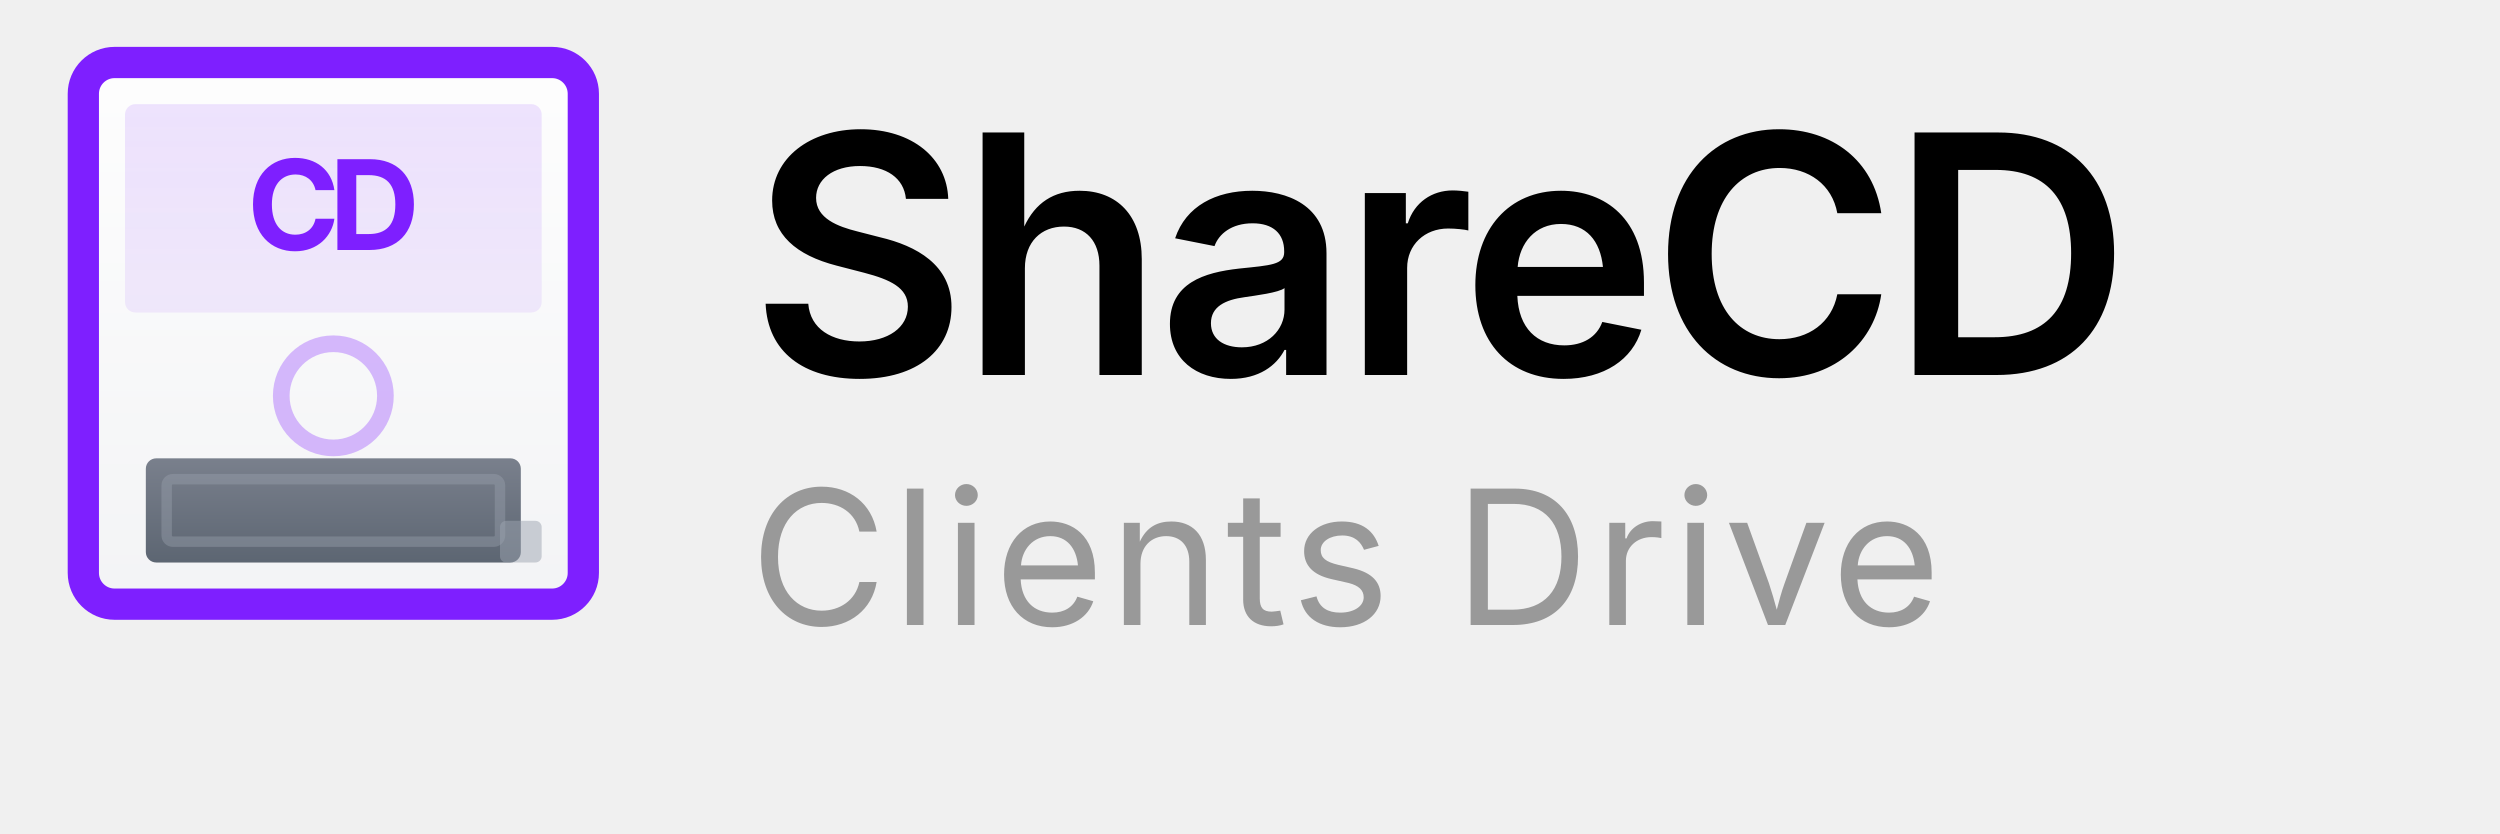
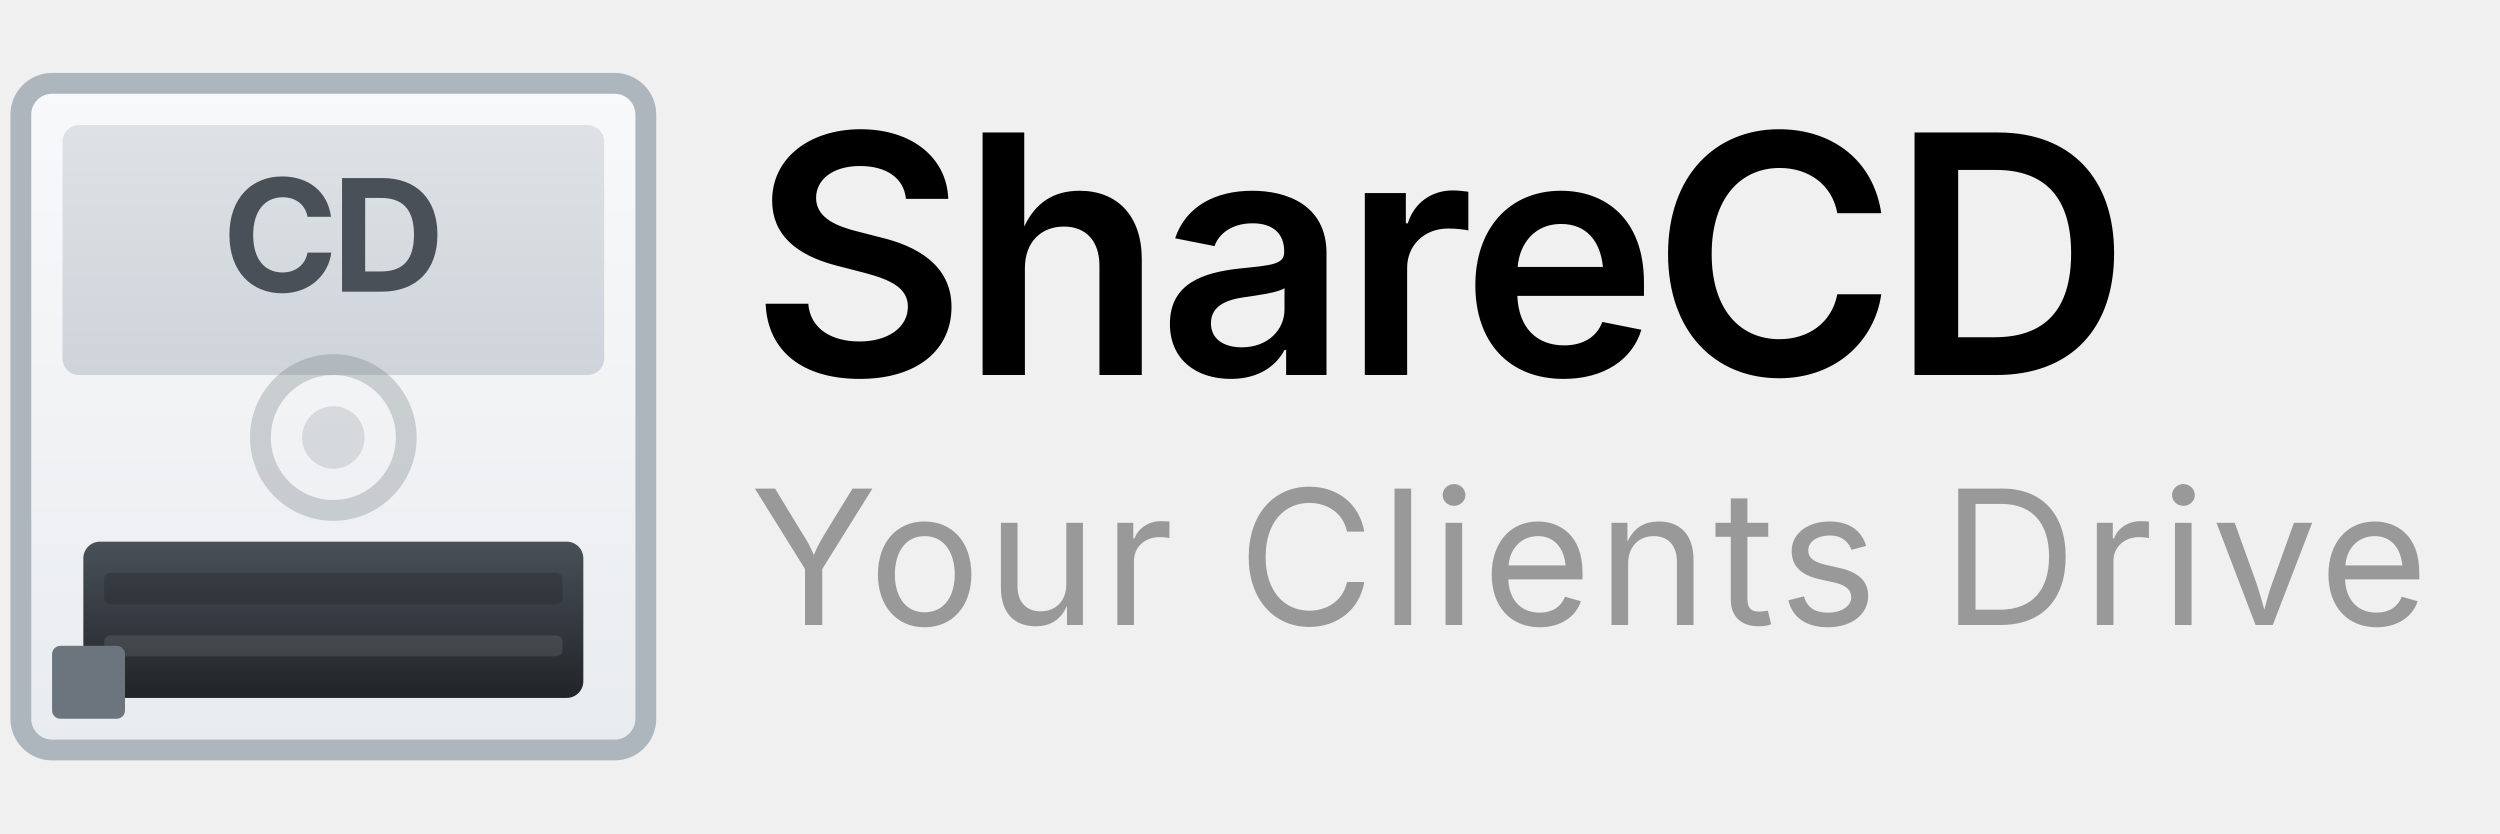
<svg xmlns="http://www.w3.org/2000/svg" width="120" height="40" viewBox="0 0 120 40" fill="none">
  <defs>
    <linearGradient id="floppyBody" x1="0%" y1="0%" x2="0%" y2="100%">
-       <stop offset="0%" style="stop-color:#ffffff;stop-opacity:0.9" />
-       <stop offset="100%" style="stop-color:#f3f4f6;stop-opacity:0.9" />
+       <stop offset="0%" style="stop-color:#f8f9fa" />
+       <stop offset="100%" style="stop-color:#e9ecef" />
    </linearGradient>
    <linearGradient id="floppyLabel" x1="0%" y1="0%" x2="0%" y2="100%">
-       <stop offset="0%" style="stop-color:#7E1FFF;stop-opacity:0.12" />
-       <stop offset="100%" style="stop-color:#7E1FFF;stop-opacity:0.08" />
+       <stop offset="0%" style="stop-color:#dee2e6" />
+       <stop offset="100%" style="stop-color:#ced4da" />
    </linearGradient>
-     <linearGradient id="floppyShutter" x1="0%" y1="0%" x2="0%" y2="100%">
-       <stop offset="0%" style="stop-color:#6b7280;stop-opacity:0.9" />
-       <stop offset="100%" style="stop-color:#4b5563;stop-opacity:0.9" />
+     <linearGradient id="metalShutter" x1="0%" y1="0%" x2="0%" y2="100%">
+       <stop offset="0%" style="stop-color:#495057" />
+       <stop offset="50%" style="stop-color:#343a40" />
+       <stop offset="100%" style="stop-color:#212529" />
    </linearGradient>
  </defs>
-   <g transform="translate(16, 16)">
-     <rect x="-12" y="-13" width="24" height="26" rx="1.5" fill="url(#floppyBody)" stroke="#7E1FFF" stroke-width="1.5" />
-     <rect x="-10" y="-11" width="20" height="10" rx="0.5" fill="url(#floppyLabel)" />
-     <text x="0" y="-4" text-anchor="middle" font-family="-apple-system, sans-serif" font-size="6" font-weight="700" fill="#7E1FFF" letter-spacing="-0.5">CD</text>
-     <rect x="-9" y="6" width="18" height="5" rx="0.5" fill="url(#floppyShutter)" />
-     <rect x="-8" y="7" width="16" height="3" rx="0.3" fill="none" stroke="#9ca3af" stroke-width="0.5" opacity="0.4" />
-     <rect x="8" y="9" width="2" height="2" rx="0.3" fill="#9ca3af" opacity="0.5" />
-     <circle cx="0" cy="3" r="2.5" fill="none" stroke="#7E1FFF" stroke-width="0.8" opacity="0.3" />
-   </g>
+   <rect x="1" y="4" width="30" height="32" rx="1.5" fill="url(#floppyBody)" stroke="#adb5bd" stroke-width="1" />
+   <rect x="3" y="6" width="26" height="12" rx="0.8" fill="url(#floppyLabel)" />
+   <text x="16" y="14" text-anchor="middle" font-family="-apple-system, BlinkMacSystemFont, sans-serif" font-size="7.5" font-weight="700" fill="#495057" letter-spacing="-0.3">CD</text>
+   <rect x="4" y="26" width="24" height="7.5" rx="0.8" fill="url(#metalShutter)" />
+   <rect x="5" y="27.5" width="22" height="1.5" rx="0.3" fill="#000000" opacity="0.15" />
+   <rect x="5" y="30.5" width="22" height="1" rx="0.3" fill="#ffffff" opacity="0.1" />
+   <rect x="2.5" y="31" width="3.5" height="3.5" rx="0.4" fill="#6c757d" />
+   <circle cx="16" cy="21" r="3.5" fill="none" stroke="#6c757d" stroke-width="1" opacity="0.3" />
+   <circle cx="16" cy="21" r="1.5" fill="#6c757d" opacity="0.2" />
  <text x="36" y="18" font-family="-apple-system, BlinkMacSystemFont, 'Segoe UI', sans-serif" font-size="16" font-weight="600" fill="currentColor" letter-spacing="-0.02em">ShareCD</text>
-   <text x="36" y="30" font-family="-apple-system, BlinkMacSystemFont, 'Segoe UI', sans-serif" font-size="9" font-weight="400" fill="#999999" letter-spacing="0.03em">Clients Drive</text>
+   <text x="36" y="30" font-family="-apple-system, BlinkMacSystemFont, 'Segoe UI', sans-serif" font-size="9" font-weight="400" fill="#999999" letter-spacing="0.03em">Your Clients Drive</text>
</svg>
